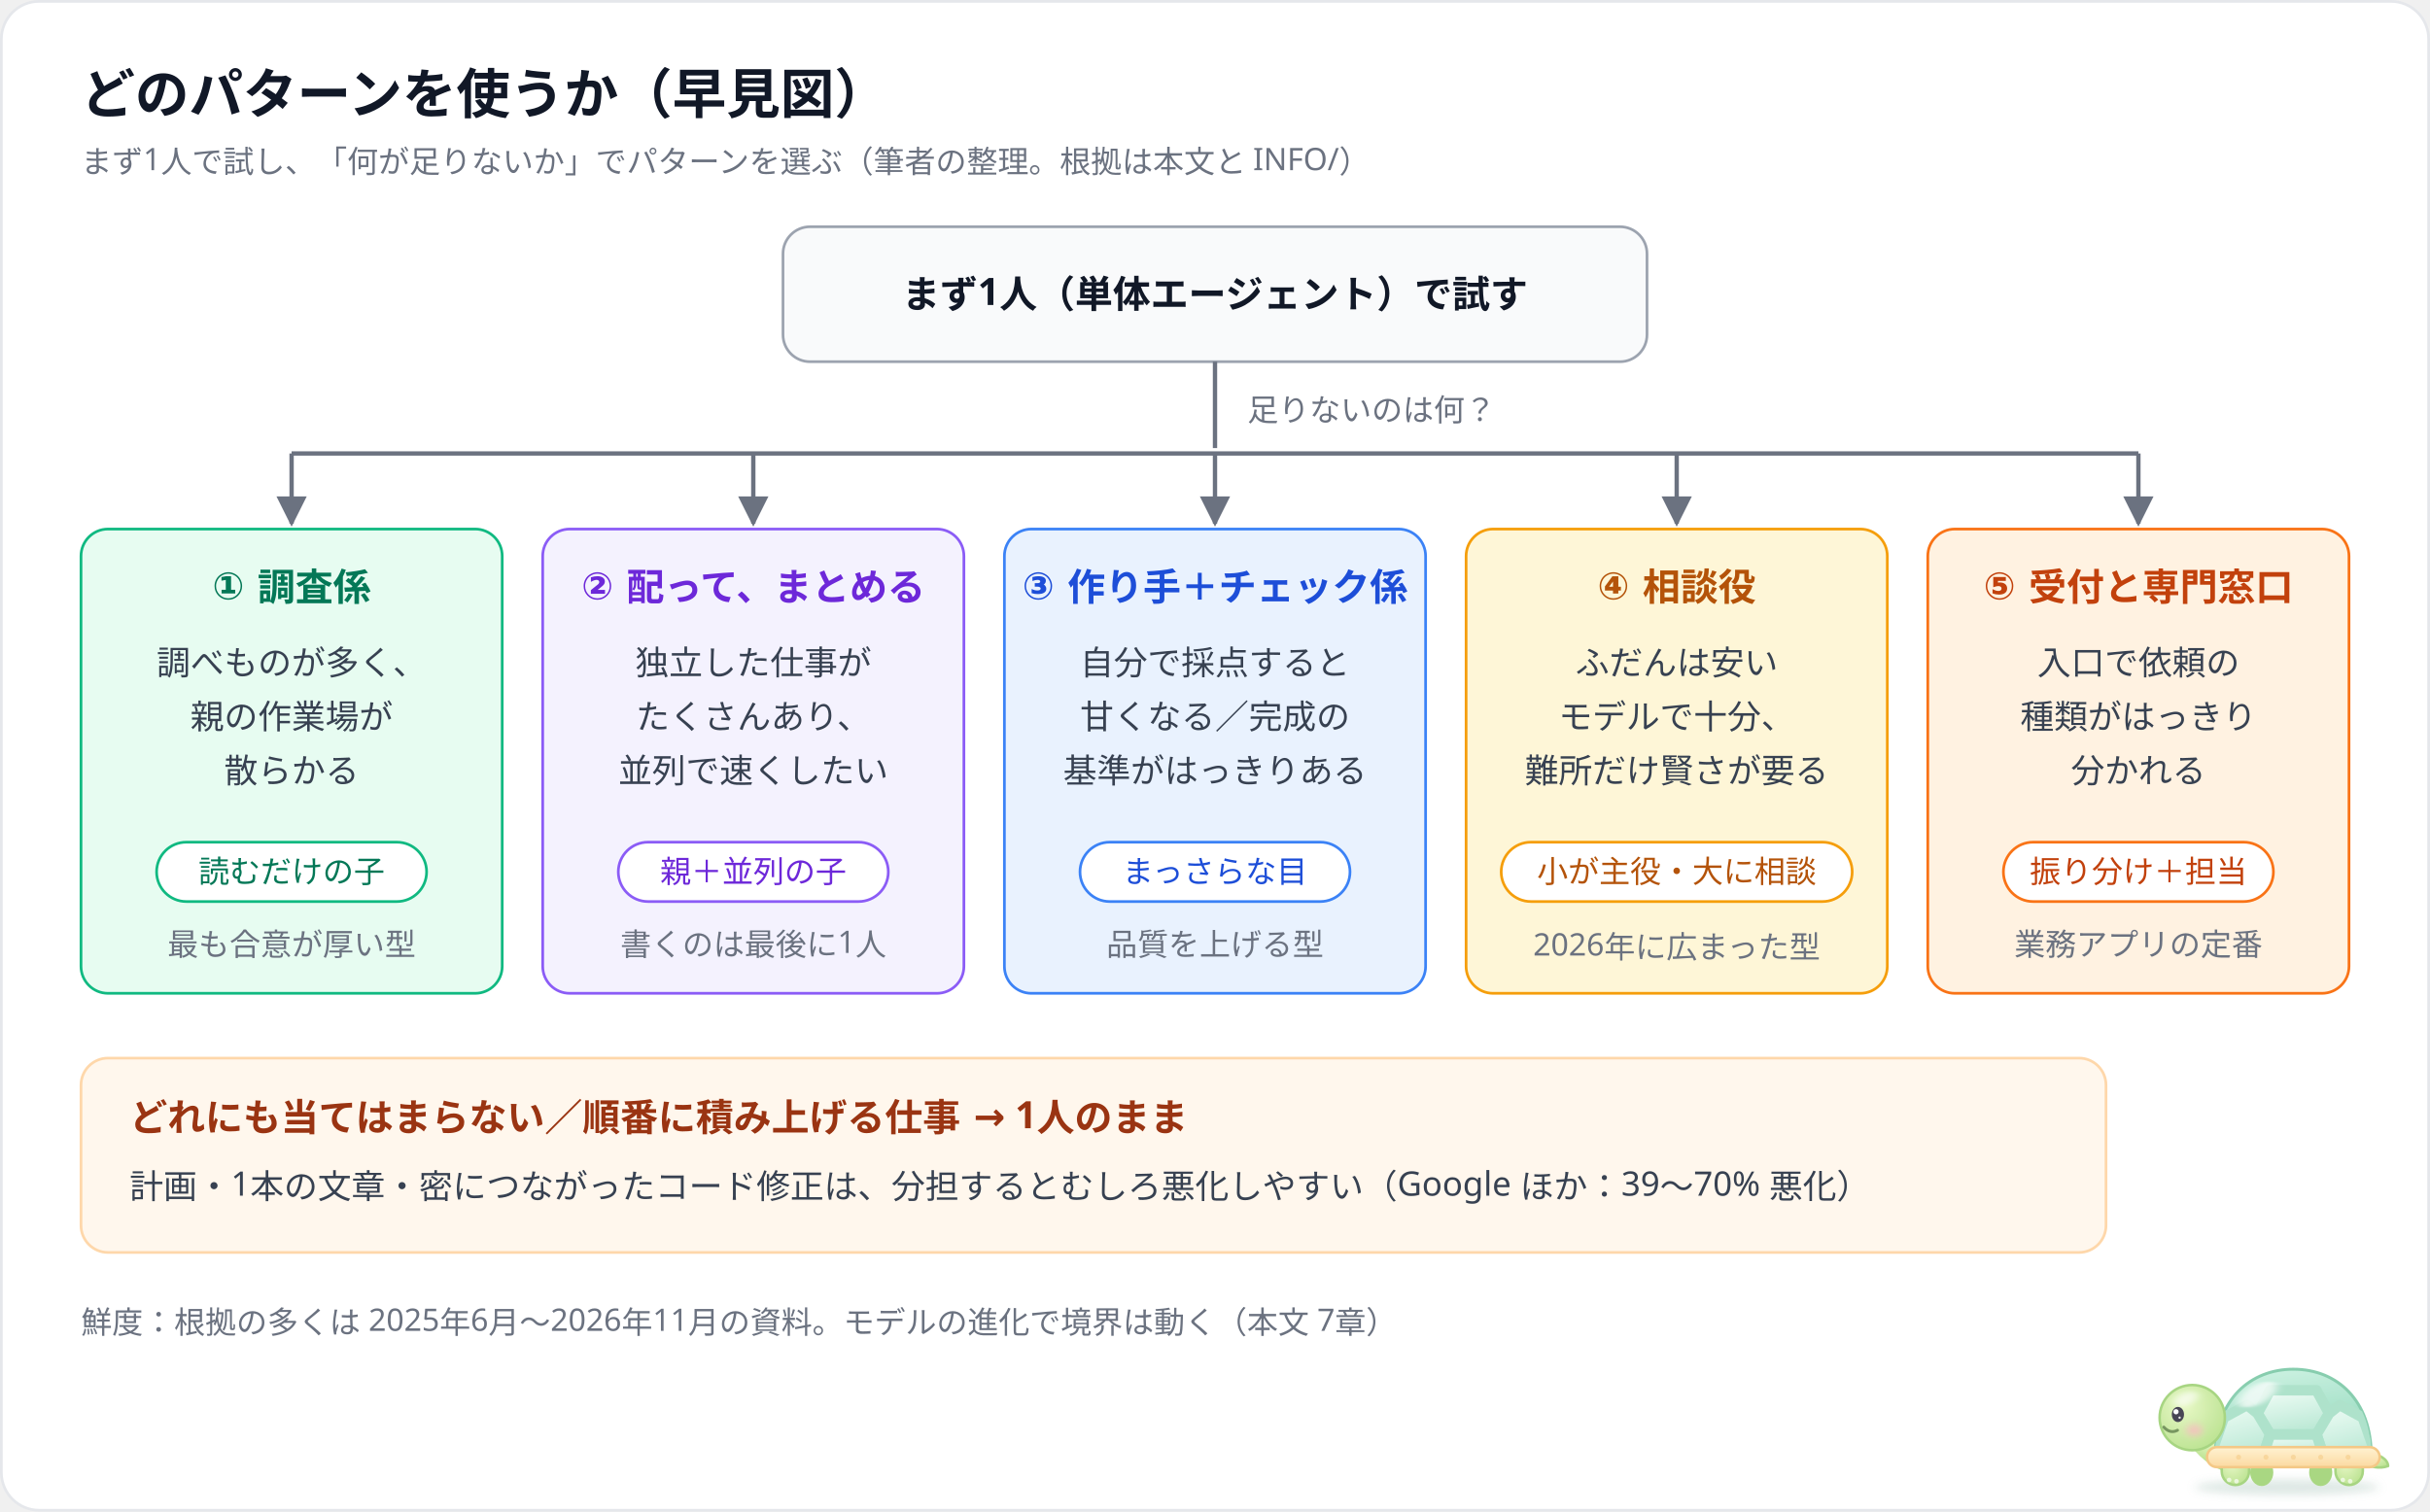
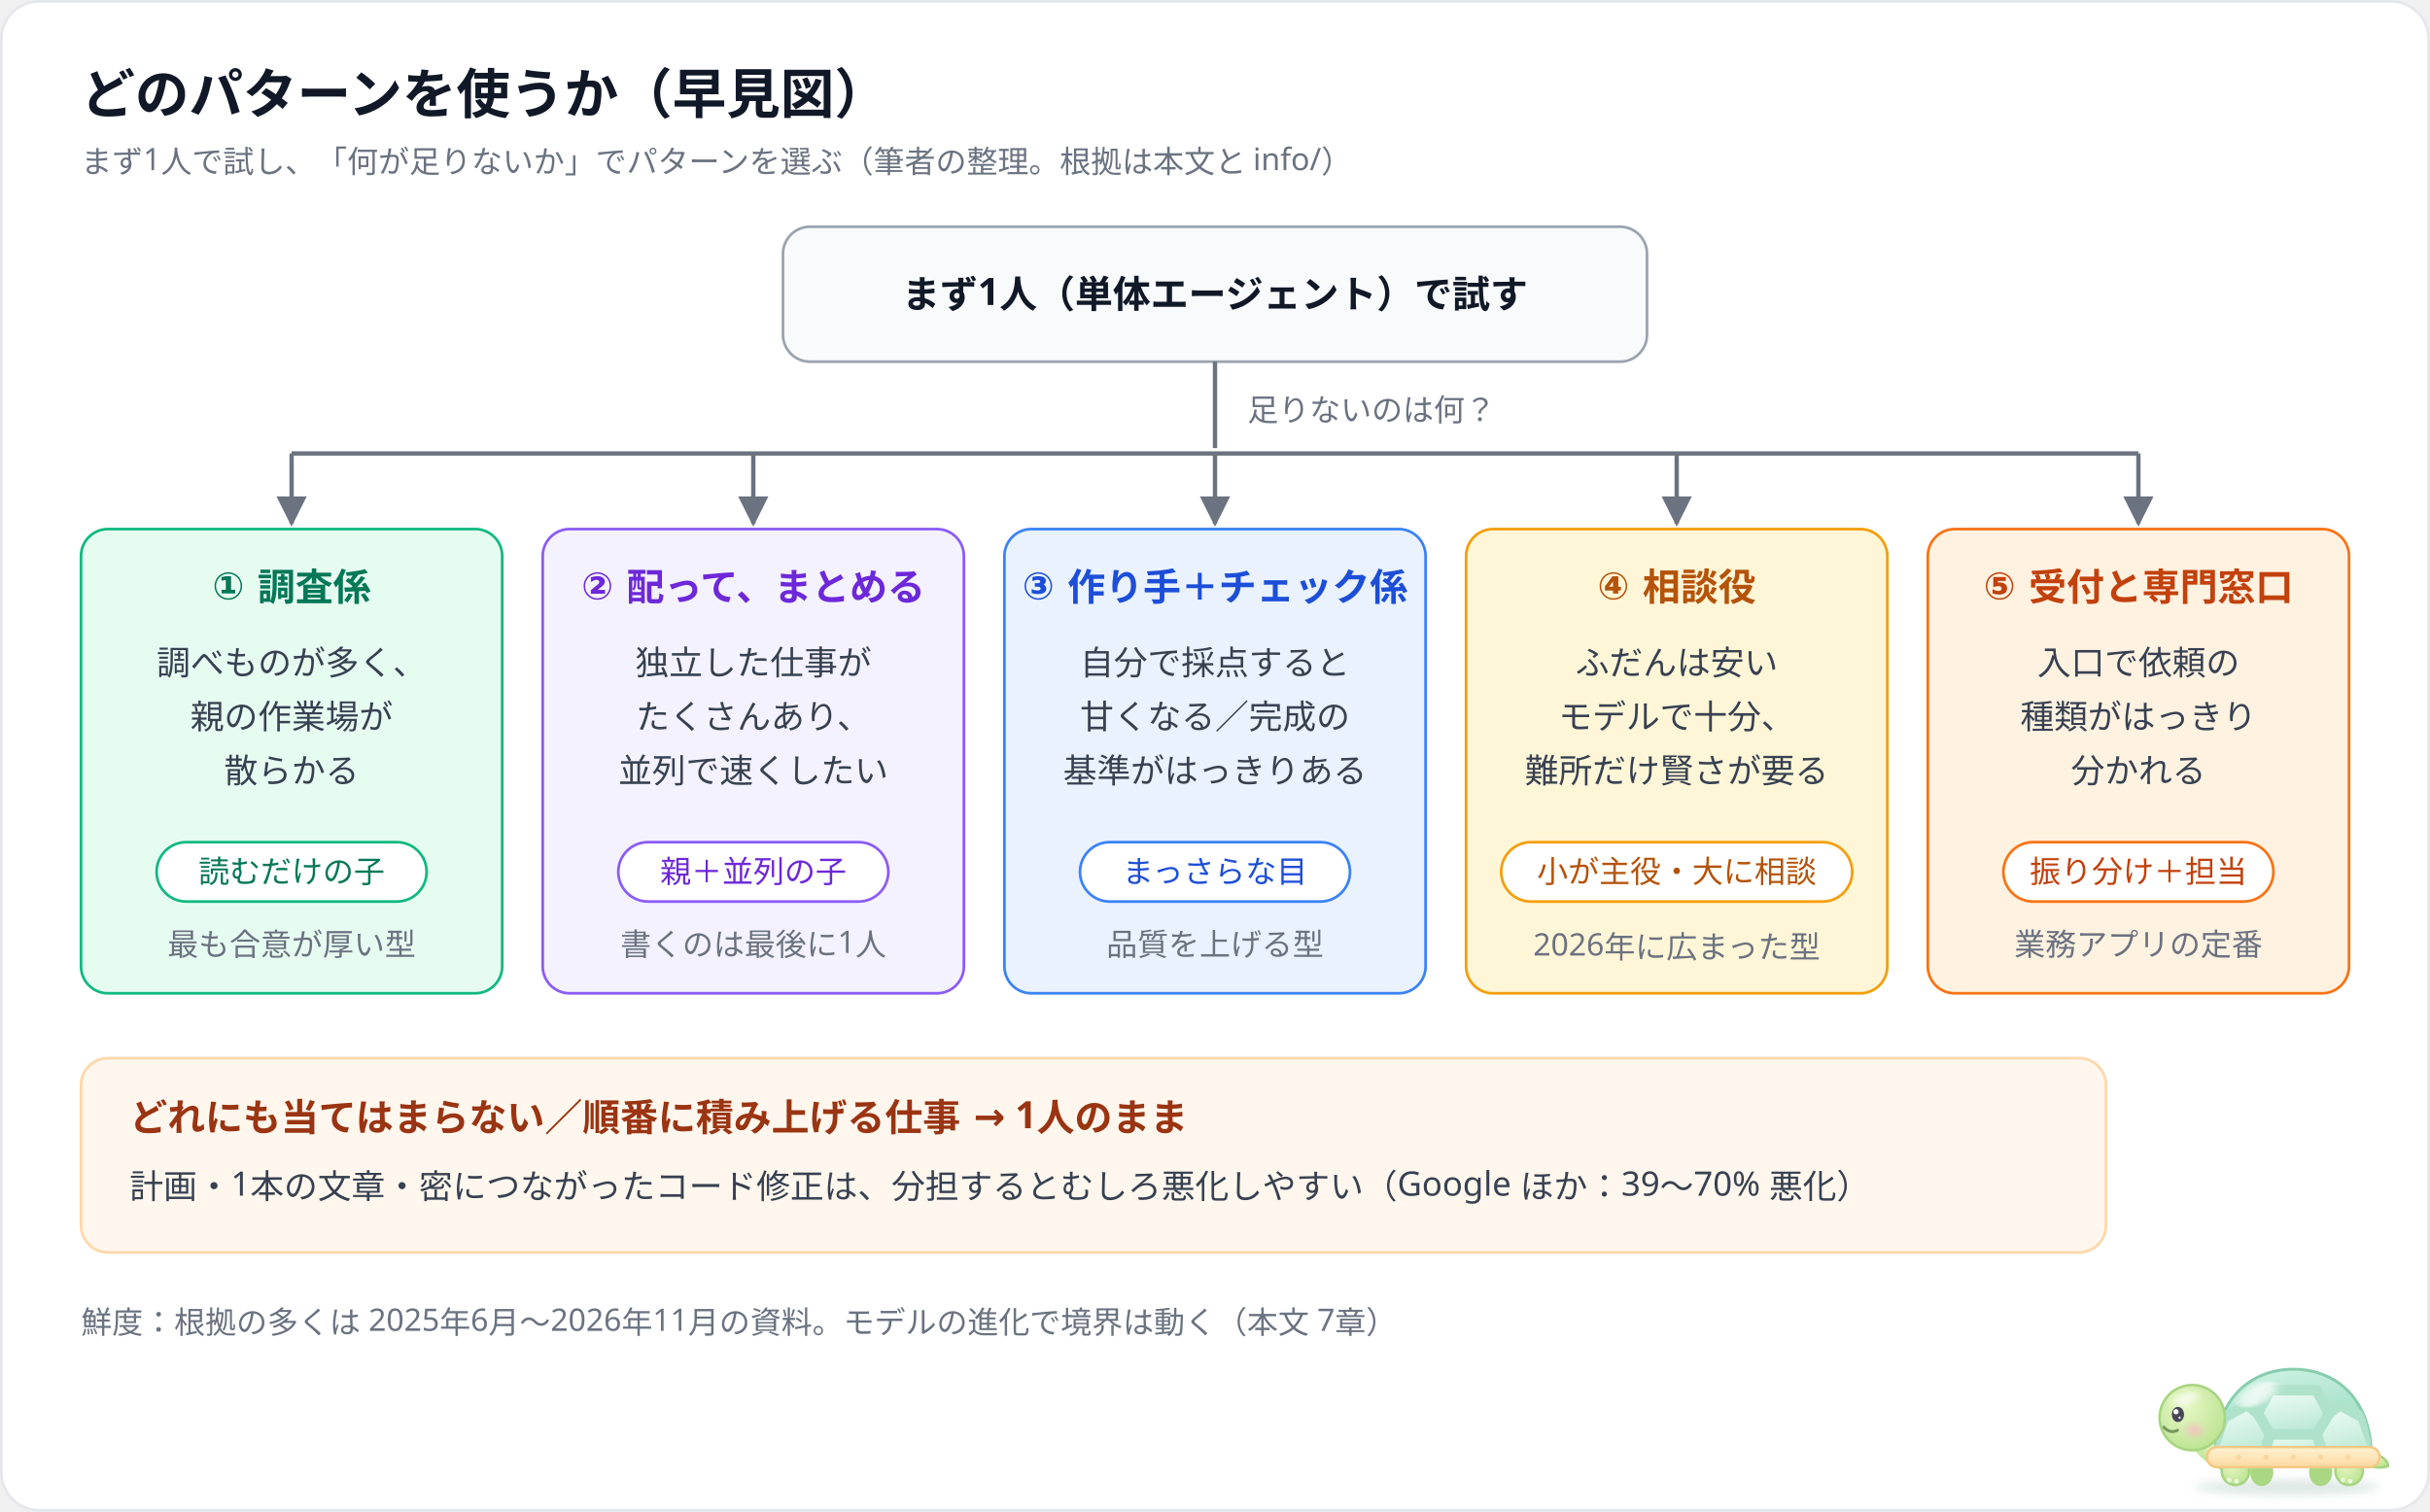
<svg xmlns="http://www.w3.org/2000/svg" viewBox="0 0 900 560" font-family="Meiryo, 'Yu Gothic UI', 'Noto Sans JP', sans-serif">
  <defs>
    <marker id="ah" viewBox="0 0 10 10" refX="9" refY="5" markerWidth="7" markerHeight="7" orient="auto-start-reverse">
      <path d="M0,0 L10,5 L0,10 z" fill="#6b7280" />
    </marker>
    <style>
      .h{font-size:14px;font-weight:700}
      .b{font-size:12.5px;fill:#374151}
      .s{font-size:11.5px;fill:#6b7280}
    </style>
  </defs>
  <rect x="0.5" y="0.5" width="899" height="559" rx="14" fill="#ffffff" stroke="#e5e7eb" />
  <text x="30" y="42" font-size="20" font-weight="700" fill="#111827">どのパターンを使うか（早見図）</text>
-   <text x="30" y="64" class="s" font-size="13">まず1人で試し、「何が足りないか」でパターンを選ぶ（筆者の整理。根拠は本文と INFO/）</text>
+   <text x="30" y="64" class="s" font-size="13">まず1人で試し、「何が足りないか」でパターンを選ぶ（筆者の整理。根拠は本文と info/）</text>
  <rect x="290" y="84" width="320" height="50" rx="10" fill="#f9fafb" stroke="#9ca3af" />
  <text x="450" y="114" text-anchor="middle" class="h" fill="#111827">まず1人（単体エージェント）で試す</text>
  <line x1="450" y1="134" x2="450" y2="166" stroke="#6b7280" stroke-width="1.6" />
  <text x="462" y="156" class="s">足りないのは何？</text>
  <line x1="108" y1="168" x2="792" y2="168" stroke="#6b7280" stroke-width="1.6" />
  <g stroke="#6b7280" stroke-width="1.6" marker-end="url(#ah)">
    <line x1="108" y1="168" x2="108" y2="194" />
    <line x1="279" y1="168" x2="279" y2="194" />
    <line x1="450" y1="168" x2="450" y2="194" />
    <line x1="621" y1="168" x2="621" y2="194" />
    <line x1="792" y1="168" x2="792" y2="194" />
  </g>
  <rect x="30" y="196" width="156" height="172" rx="10" fill="#d1fae5" fill-opacity="0.5" stroke="#10b981" />
  <text x="108" y="222" text-anchor="middle" class="h" fill="#047857">① 調査係</text>
  <text x="108" y="250" text-anchor="middle" class="b">調べものが多く、</text>
  <text x="108" y="270" text-anchor="middle" class="b">親の作業場が</text>
  <text x="108" y="290" text-anchor="middle" class="b">散らかる</text>
  <rect x="58" y="312" width="100" height="22" rx="11" fill="#ffffff" stroke="#10b981" />
  <text x="108" y="327" text-anchor="middle" class="s" style="fill:#047857">読むだけの子</text>
  <text x="108" y="354" text-anchor="middle" class="s">最も合意が厚い型</text>
  <rect x="201" y="196" width="156" height="172" rx="10" fill="#ede9fe" fill-opacity="0.6" stroke="#8b5cf6" />
  <text x="279" y="222" text-anchor="middle" class="h" fill="#6d28d9">② 配って、まとめる</text>
  <text x="279" y="250" text-anchor="middle" class="b">独立した仕事が</text>
  <text x="279" y="270" text-anchor="middle" class="b">たくさんあり、</text>
  <text x="279" y="290" text-anchor="middle" class="b">並列で速くしたい</text>
  <rect x="229" y="312" width="100" height="22" rx="11" fill="#ffffff" stroke="#8b5cf6" />
  <text x="279" y="327" text-anchor="middle" class="s" style="fill:#6d28d9">親＋並列の子</text>
  <text x="279" y="354" text-anchor="middle" class="s">書くのは最後に1人</text>
  <rect x="372" y="196" width="156" height="172" rx="10" fill="#dbeafe" fill-opacity="0.6" stroke="#3b82f6" />
  <text x="450" y="222" text-anchor="middle" class="h" fill="#1d4ed8">③ 作り手＋チェック係</text>
  <text x="450" y="250" text-anchor="middle" class="b">自分で採点すると</text>
  <text x="450" y="270" text-anchor="middle" class="b">甘くなる／完成の</text>
  <text x="450" y="290" text-anchor="middle" class="b">基準がはっきりある</text>
  <rect x="400" y="312" width="100" height="22" rx="11" fill="#ffffff" stroke="#3b82f6" />
  <text x="450" y="327" text-anchor="middle" class="s" style="fill:#1d4ed8">まっさらな目</text>
  <text x="450" y="354" text-anchor="middle" class="s">品質を上げる型</text>
  <rect x="543" y="196" width="156" height="172" rx="10" fill="#fef3c7" fill-opacity="0.7" stroke="#f59e0b" />
  <text x="621" y="222" text-anchor="middle" class="h" fill="#b45309">④ 相談役</text>
  <text x="621" y="250" text-anchor="middle" class="b">ふだんは安い</text>
  <text x="621" y="270" text-anchor="middle" class="b">モデルで十分、</text>
  <text x="621" y="290" text-anchor="middle" class="b">難所だけ賢さが要る</text>
  <rect x="556" y="312" width="130" height="22" rx="11" fill="#ffffff" stroke="#f59e0b" />
  <text x="621" y="327" text-anchor="middle" class="s" style="fill:#b45309">小が主役・大に相談</text>
  <text x="621" y="354" text-anchor="middle" class="s">2026年に広まった型</text>
  <rect x="714" y="196" width="156" height="172" rx="10" fill="#ffedd5" fill-opacity="0.7" stroke="#f97316" />
  <text x="792" y="222" text-anchor="middle" class="h" fill="#c2410c">⑤ 受付と専門窓口</text>
  <text x="792" y="250" text-anchor="middle" class="b">入口で依頼の</text>
  <text x="792" y="270" text-anchor="middle" class="b">種類がはっきり</text>
  <text x="792" y="290" text-anchor="middle" class="b">分かれる</text>
  <rect x="742" y="312" width="100" height="22" rx="11" fill="#ffffff" stroke="#f97316" />
  <text x="792" y="327" text-anchor="middle" class="s" style="fill:#c2410c">振り分け＋担当</text>
  <text x="792" y="354" text-anchor="middle" class="s">業務アプリの定番</text>
  <rect x="30" y="392" width="750" height="72" rx="10" fill="#fff7ed" stroke="#fed7aa" />
  <text x="48" y="419" class="h" fill="#9a3412">どれにも当てはまらない／順番に積み上げる仕事 → 1人のまま</text>
  <text x="48" y="444" class="b">計画・1本の文章・密につながったコード修正は、分担するとむしろ悪化しやすい（Google ほか：39〜70% 悪化）</text>
  <text x="30" y="494" class="s">鮮度：根拠の多くは 2025年6月〜2026年11月の資料。モデルの進化で境界は動く（本文 7章）</text>
  <g transform="translate(794 494) scale(0.78)">
    <g id="kame-mark" opacity="0.94">
      <defs>
        <linearGradient id="kameShell" x1="0.3" y1="0" x2="0.6" y2="1">
          <stop offset="0" stop-color="#c9f1e0" />
          <stop offset="1" stop-color="#86d3b4" />
        </linearGradient>
        <linearGradient id="kameScute" x1="0.3" y1="0" x2="0.6" y2="1">
          <stop offset="0" stop-color="#ecfbf4" />
          <stop offset="1" stop-color="#b3e6d0" />
        </linearGradient>
        <radialGradient id="kameSkin" cx="0.38" cy="0.32" r="0.8">
          <stop offset="0" stop-color="#e6f7c2" />
          <stop offset="1" stop-color="#b3df86" />
        </radialGradient>
        <linearGradient id="kameRim" x1="0" y1="0" x2="0" y2="1">
          <stop offset="0" stop-color="#fff1cf" />
          <stop offset="1" stop-color="#fbd79b" />
        </linearGradient>
        <filter id="kameSoft" x="-20%" y="-50%" width="140%" height="200%">
          <feGaussianBlur stdDeviation="2.2" />
        </filter>
        <filter id="kameGlow" x="-50%" y="-50%" width="200%" height="200%">
          <feGaussianBlur stdDeviation="1.6" />
        </filter>
        <clipPath id="kameDome">
          <path d="M34 58 C34 31 51 17 71 17 C92 17 108 32 108 58 Z" />
        </clipPath>
      </defs>
      <ellipse cx="68" cy="73" rx="44" ry="3.6" fill="#5b8f7b" opacity="0.22" filter="url(#kameSoft)" />
      <ellipse cx="56" cy="66" rx="5.5" ry="6.5" fill="#a4d47a" />
      <ellipse cx="84" cy="66" rx="5.5" ry="6.5" fill="#a4d47a" />
      <path d="M106 57 C112 57 116 60 116 63 C112 64.5 107 63.5 104 61 Z" fill="url(#kameSkin)" stroke="#a2d27a" stroke-width="1.2" stroke-linejoin="round" />
      <path d="M42 60 C36 58 30 54 26 47" fill="none" stroke="url(#kameSkin)" stroke-width="13" stroke-linecap="round" />
      <rect x="37" y="57" width="13" height="15" rx="6.5" fill="url(#kameSkin)" stroke="#a2d27a" stroke-width="1.2" />
      <rect x="91" y="57" width="13" height="15" rx="6.5" fill="url(#kameSkin)" stroke="#a2d27a" stroke-width="1.2" />
      <path d="M34 58 C34 31 51 17 71 17 C92 17 108 32 108 58 Z" fill="url(#kameShell)" stroke="#7fcaa9" stroke-width="1.4" />
      <g clip-path="url(#kameDome)" fill="url(#kameScute)" stroke="#a9e0c8" stroke-width="5" stroke-linejoin="round">
        <path d="M60 27 L82 27 L88 38 L82 48 L60 48 L54 38 Z" />
        <path d="M31 60 L38 40 L49 34 L54 38 L60 48 L56 60 Z" />
        <path d="M111 60 L104 40 L93 34 L88 38 L82 48 L86 60 Z" />
        <path d="M60 48 L82 48 L86 60 L56 60 Z" />
      </g>
      <ellipse cx="54" cy="29" rx="10" ry="4.5" fill="#ffffff" opacity="0.7" transform="rotate(-28 54 29)" filter="url(#kameGlow)" />
      <rect x="30" y="54" width="82" height="9.5" rx="4.75" fill="url(#kameRim)" stroke="#f3c57e" stroke-width="1.2" />
      <g fill="#f6cf8f" opacity="0.8">
        <circle cx="45" cy="58.8" r="1.2" />
        <circle cx="58" cy="58.8" r="1.2" />
        <circle cx="71" cy="58.8" r="1.2" />
        <circle cx="84" cy="58.8" r="1.2" />
        <circle cx="97" cy="58.8" r="1.2" />
      </g>
      <circle cx="23" cy="40" r="15.5" fill="url(#kameSkin)" stroke="#a2d27a" stroke-width="1.2" />
      <ellipse cx="20" cy="31" rx="6" ry="3" fill="#ffffff" opacity="0.6" transform="rotate(-20 20 31)" filter="url(#kameGlow)" />
      <ellipse cx="16.2" cy="38.5" rx="2.9" ry="3.6" fill="#3d3a4a" />
      <circle cx="15.3" cy="37.2" r="1.25" fill="#ffffff" />
      <circle cx="17" cy="40" r="0.55" fill="#ffffff" opacity="0.9" />
      <ellipse cx="24" cy="46" rx="4" ry="2.6" fill="#ffb3c1" opacity="0.75" filter="url(#kameGlow)" />
      <path d="M9.5 44.5 Q12.5 47.8 16 46" fill="none" stroke="#6f8f56" stroke-width="1.4" stroke-linecap="round" />
      <g fill="#ffffff" opacity="0.65">
        <circle cx="40.5" cy="69.6" r="1.1" />
        <circle cx="44" cy="70.2" r="1.1" />
        <circle cx="94.5" cy="69.6" r="1.1" />
        <circle cx="98" cy="70.2" r="1.1" />
      </g>
    </g>
  </g>
</svg>
